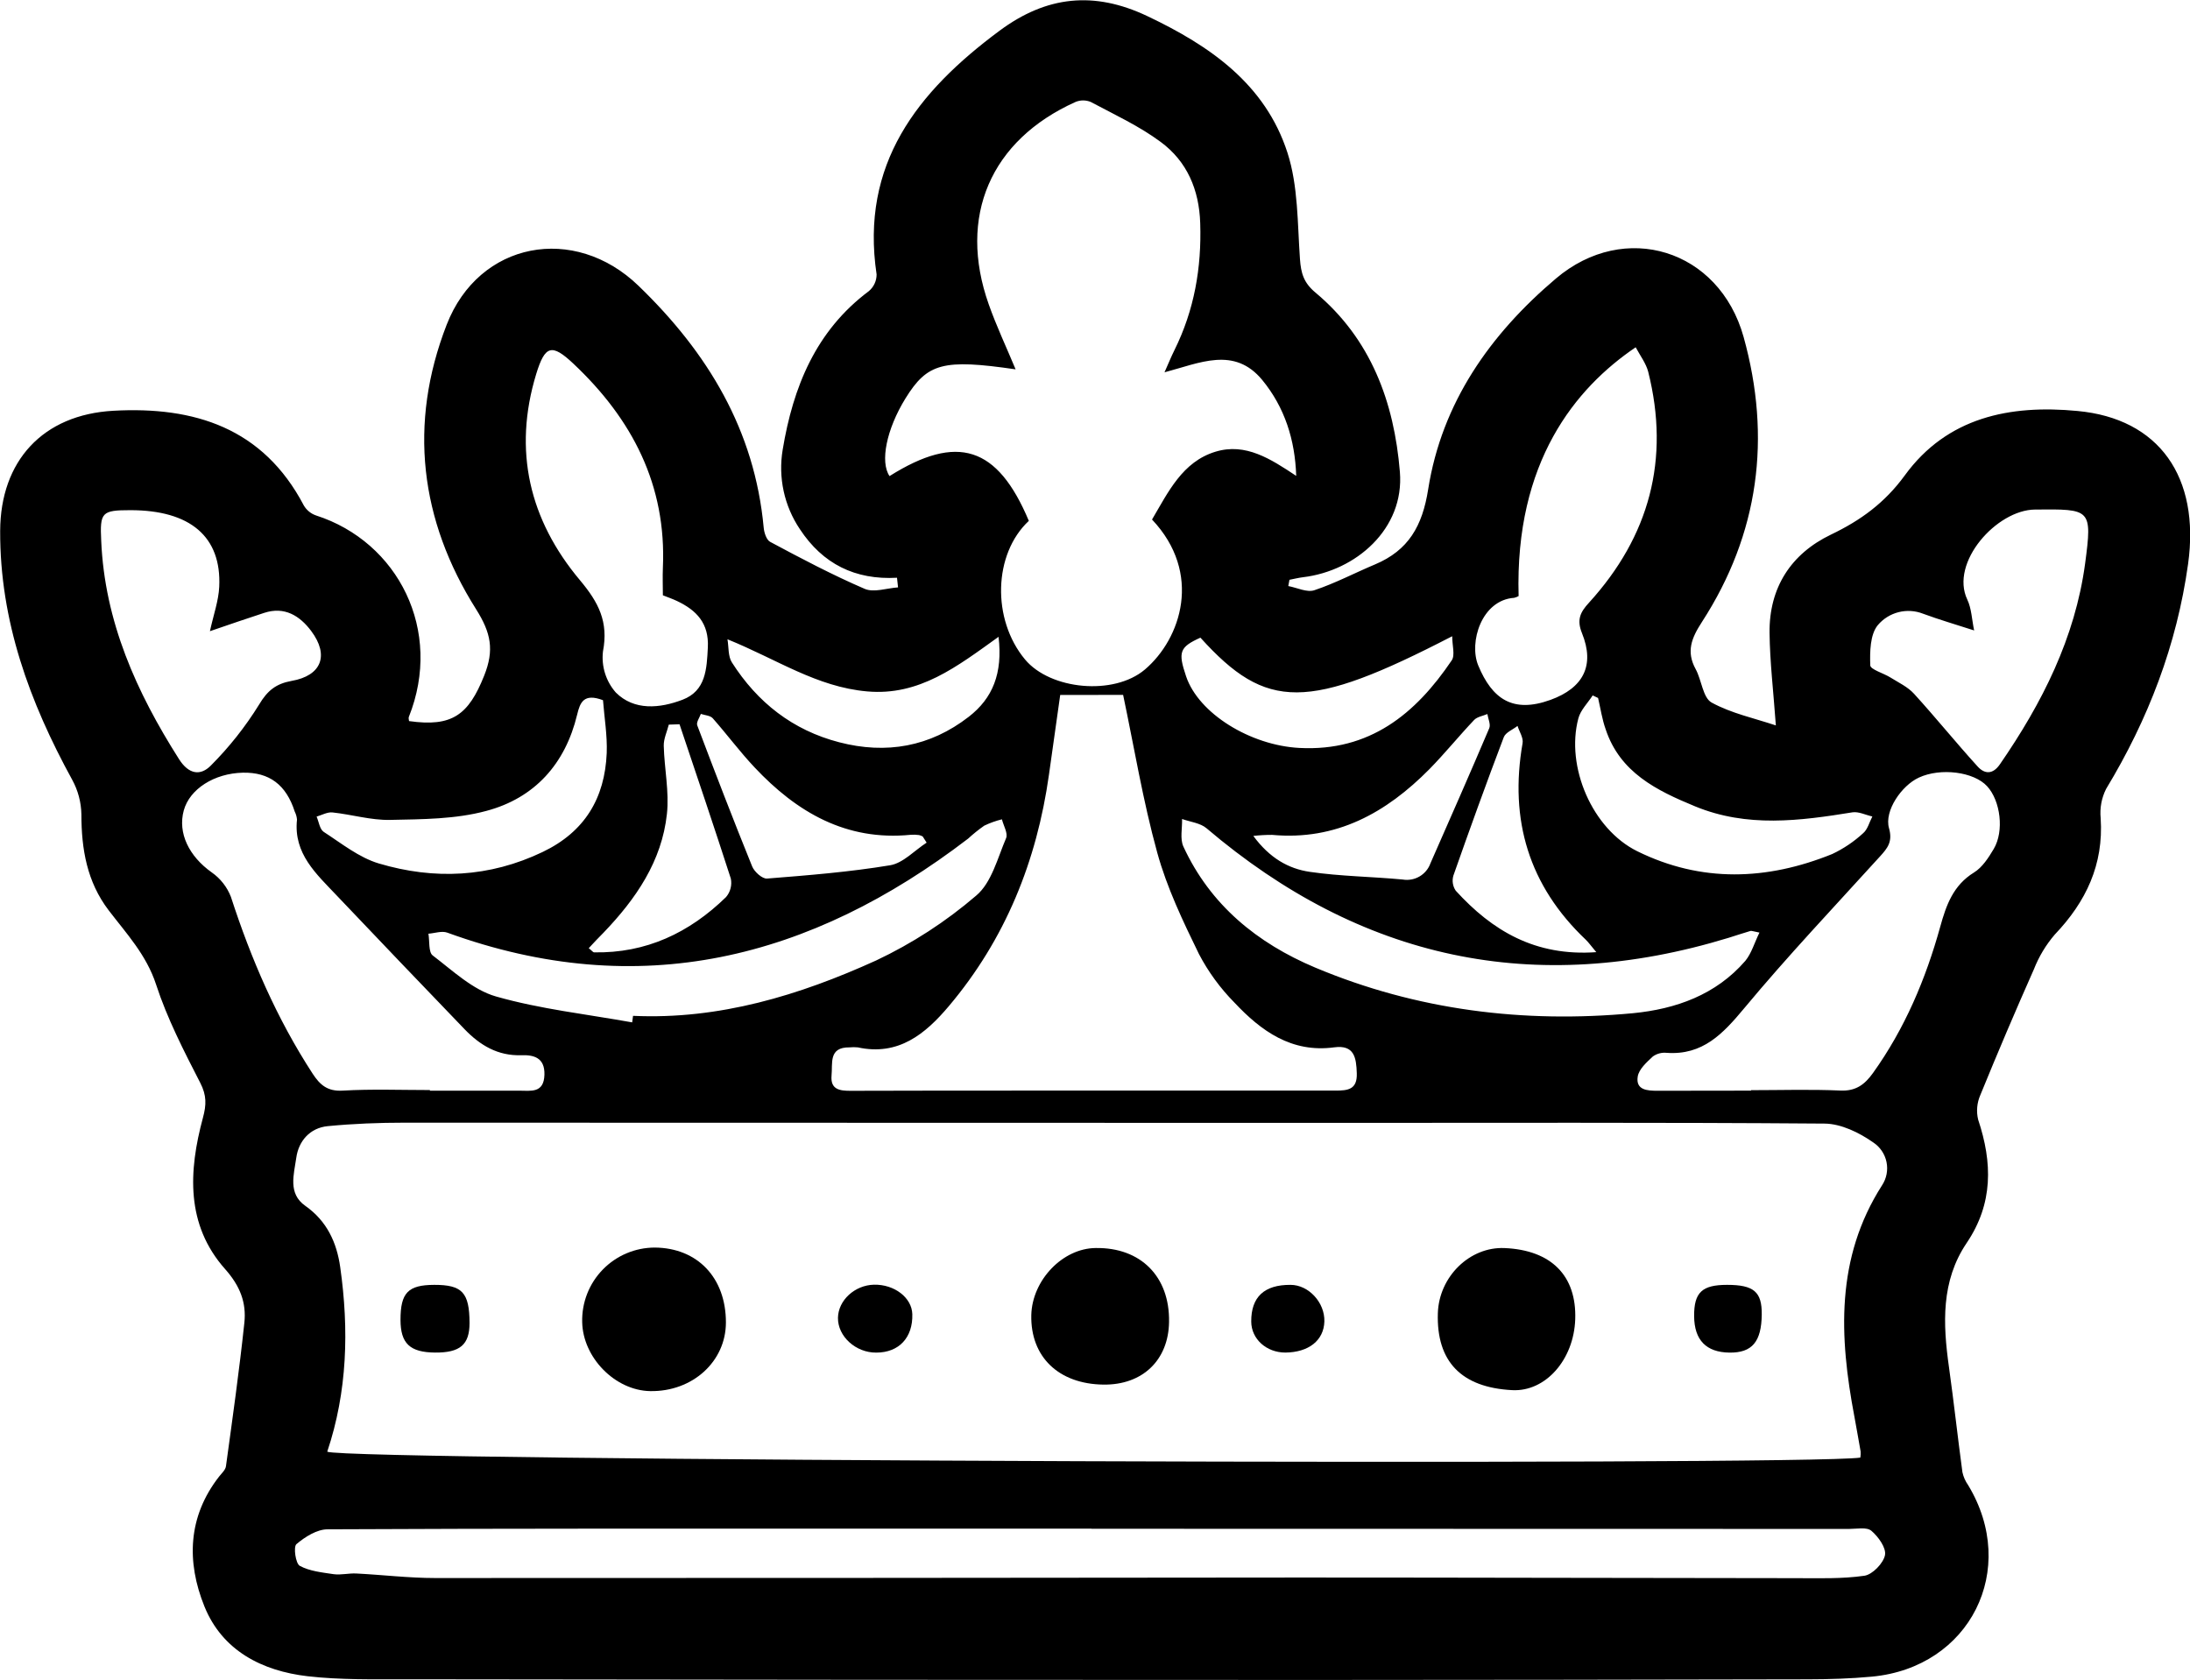
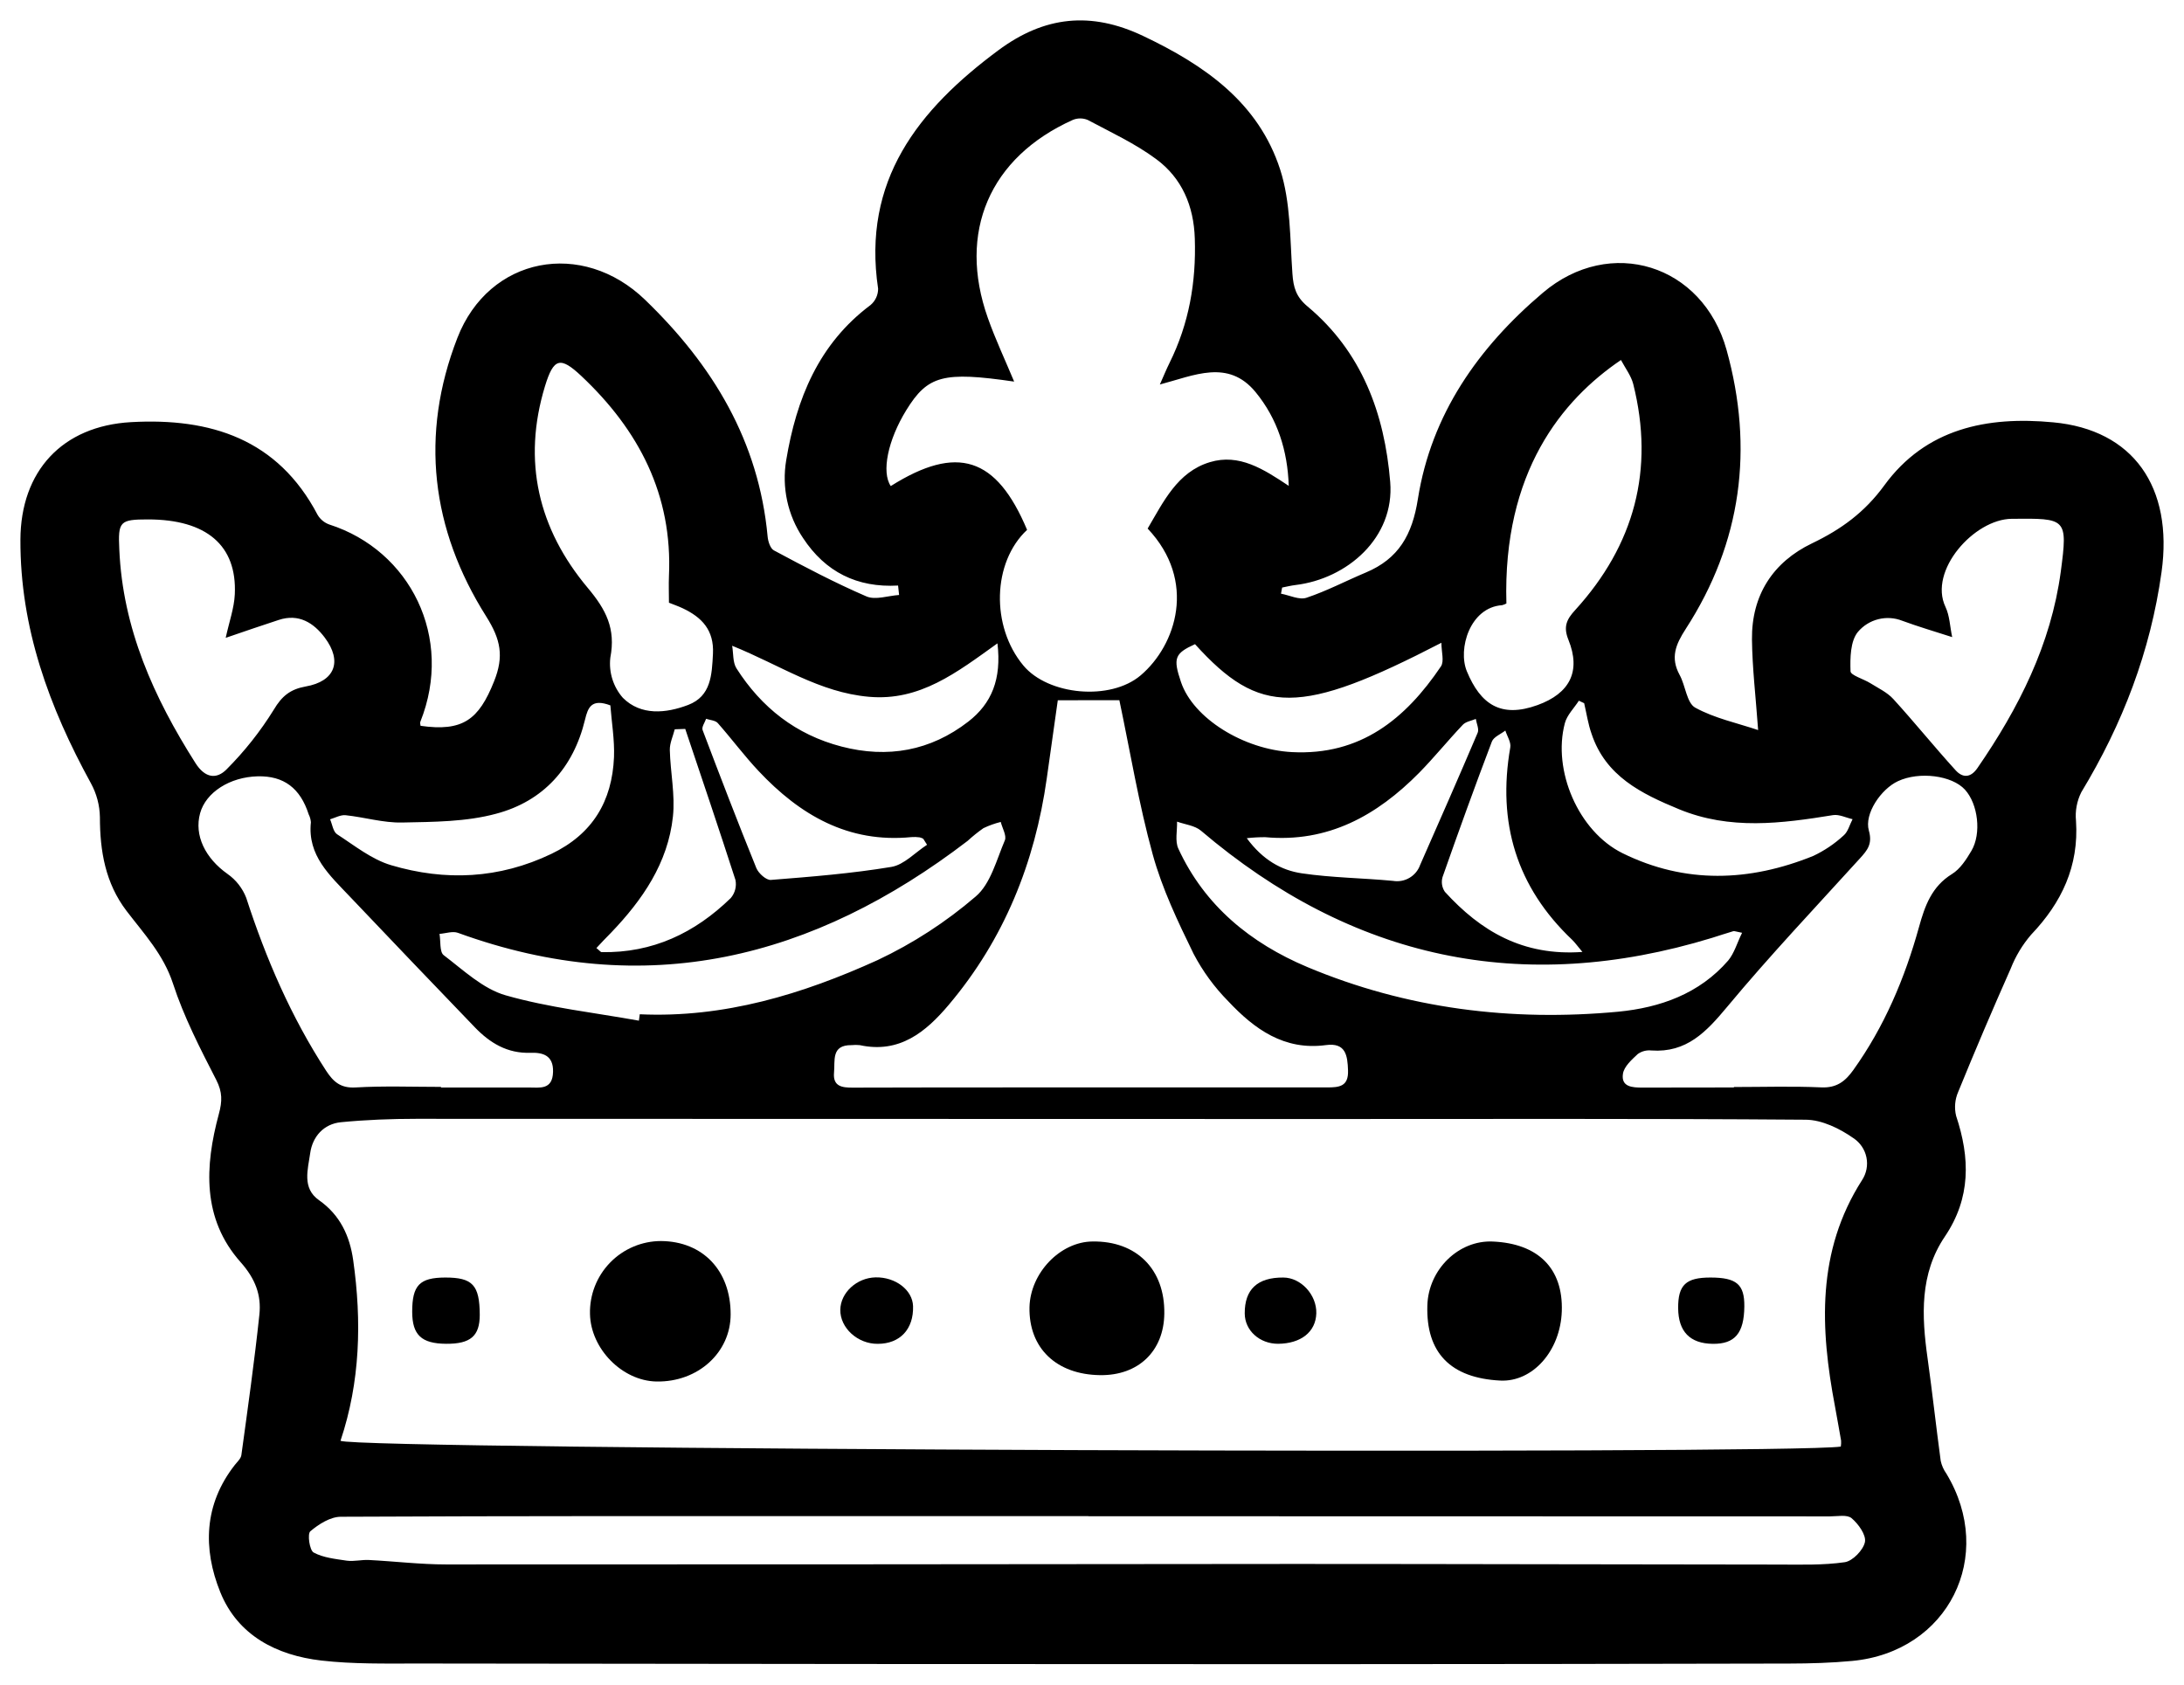
- <svg viewBox="0 0 524.94 402.66">
-   <path style="fill:currentColor" d="M377.81,375.25q-15.06.84-23.27-11.63a26.31,26.31,0,0,1-4.13-19.08c2.49-15,7.92-28.48,20.65-38a5.2,5.2,0,0,0,1.86-4c-3.95-26.46,9.76-43.8,29.45-58.41,11.29-8.38,22.67-9.57,35.42-3.53,15.07,7.14,28.3,16.32,33.61,32.75,2.59,8,2.39,17,3,25.51.24,3.36.88,5.65,3.68,8,13.32,11.12,18.89,26.25,20.27,43,1.13,13.7-10.57,23.74-23.19,25.26-1.1.13-2.19.41-3.28.62l-.28,1.5c2.1.39,4.48,1.6,6.25,1,5-1.67,9.69-4.15,14.55-6.19,8-3.37,11.35-9.19,12.73-18,3.28-20.74,14.81-37.13,30.61-50.52,16.48-14,39.15-7,45,14,6.7,24.11,3.71,47.16-10,68.34-2.48,3.83-3.81,7.05-1.49,11.29,1.44,2.63,1.72,6.83,3.81,8,4.73,2.6,10.26,3.76,15.41,5.49-.59-8.21-1.43-15.2-1.51-22.19-.12-10.83,5.13-18.95,14.71-23.55,7.14-3.42,12.89-7.6,17.7-14.19,10.15-13.94,25.17-17,41.38-15.45,19.6,1.81,29.43,15.85,26.53,36.68-2.71,19.43-9.54,37.22-19.65,53.92a12.82,12.82,0,0,0-1.3,7.05c.72,11.07-3.5,20-11,27.86a29.07,29.07,0,0,0-5,8.31q-6.66,15-12.86,30.2a9.24,9.24,0,0,0-.51,5.86c3.44,10.31,3.63,20.11-2.74,29.55-6.2,9.17-5.71,19.44-4.25,29.82,1.17,8.37,2.09,16.77,3.22,25.15a8.41,8.41,0,0,0,1.37,3.1c12.23,20.21.47,43.71-23.08,45.91-5.1.48-10.25.63-15.38.64q-58.89.13-117.78.15-109,0-218.09-.16c-7.9,0-15.87.17-23.7-.73-10.93-1.27-20.45-6.13-24.74-16.76s-4-21.47,3.54-31.12c.61-.78,1.51-1.57,1.63-2.45,1.57-11.45,3.19-22.89,4.41-34.38.52-4.82-1-8.83-4.61-12.89-9.45-10.64-8.77-23.48-5.32-36.27.85-3.12.9-5.37-.63-8.36-3.94-7.67-7.94-15.44-10.6-23.6-2.33-7.12-7.09-12.18-11.37-17.79-5.19-6.81-6.53-14.66-6.53-23a17.92,17.92,0,0,0-2.21-8.29c-10.21-18.62-17.34-38.05-17.26-59.64.06-16.8,10.23-27.87,27.12-28.81,19.42-1.08,35.91,4.1,45.67,22.71a5.44,5.44,0,0,0,2.91,2.38c19.71,6.33,30.52,27.62,22.26,48.3-.11.27,0,.65.05,1,10.33,1.47,14.25-1.48,18-10.88,2.47-6.16,1.64-10.27-1.93-15.93-13.47-21.35-16.28-44.44-7.06-68.19,7.75-20,30.62-24.22,46-9.34,16.58,16,27.84,34.59,30,58,.11,1.19.66,2.9,1.54,3.37,7.46,4,14.92,7.93,22.66,11.27,2.2.95,5.29-.17,8-.35ZM241.24,584.75c3.62,2.2,354.27,3.42,367.48,1.42a6.53,6.53,0,0,0,.07-1.46c-.47-2.79-1-5.57-1.49-8.34-3.64-19.19-4.55-38,6.62-55.47a7.42,7.42,0,0,0-2.12-10.29c-3.34-2.35-7.71-4.48-11.66-4.51-39.92-.31-79.85-.16-119.77-.17q-110.3,0-220.6-.05c-6.13,0-12.29.24-18.39.83-4.29.41-7,3.57-7.56,7.57s-2.06,8.57,2.15,11.53c5.2,3.65,7.55,8.81,8.38,14.71C246.47,555.49,246.07,570.34,241.24,584.75ZM441.93,326c.94-2.11,1.6-3.74,2.38-5.31,4.76-9.6,6.53-19.75,6.18-30.44-.25-8-3.15-14.81-9.47-19.47-5.14-3.81-11.08-6.56-16.77-9.59a4.76,4.76,0,0,0-3.65,0c-20.38,9.17-28.26,27.48-20.8,48.52,1.85,5.24,4.24,10.29,6.44,15.58-17.38-2.53-21.17-1.51-26.42,7-4.52,7.35-6.12,15.17-3.8,18.59,16.26-10.23,25.88-7.15,33.39,10.73-8.5,7.92-8.92,23.61-.91,33.23,6.07,7.28,21.29,8.73,28.74,2.4,8.67-7.37,13.86-23.08,1.7-35.95,3.86-6.54,7.27-13.85,15.22-16.26,7.21-2.19,13.22,1.73,19.34,5.8-.28-8.61-2.74-16.42-8.15-23C458.63,319.71,450.35,323.79,441.93,326Zm-25,77.35-2.7,19.14c-2.92,20.69-10.45,39.41-24,55.46-5.61,6.65-12.08,12-21.81,9.88a10.15,10.15,0,0,0-2,0c-5.07-.06-4,3.82-4.3,6.77-.29,3.37,2,3.65,4.56,3.64q21.19-.06,42.39-.05,36.92,0,73.82,0c3,0,5.26-.23,5.13-4.15-.12-3.71-.57-6.87-5.41-6.22-10.22,1.38-17.53-3.92-23.93-10.74a48.77,48.77,0,0,1-8.49-11.62c-3.84-7.87-7.69-15.92-10-24.31-3.43-12.43-5.52-25.22-8.18-37.82Zm7.51,199.85H370.54c-43.07,0-86.14-.05-129.21.16-2.56,0-5.42,1.81-7.48,3.56-.76.64-.19,4.66.81,5.2,2.38,1.29,5.37,1.58,8.15,2,1.75.23,3.59-.26,5.38-.17,6.3.32,12.6,1.09,18.9,1.09q104,0,208-.12c39.4,0,78.81.13,118.21.15,5.48,0,11,.2,16.4-.58,1.94-.29,4.54-3,4.93-4.94.34-1.73-1.61-4.44-3.27-5.84-1.12-.94-3.51-.44-5.33-.44Q515.23,603.22,424.42,603.23Zm158.09-105v-.11c7.14,0,14.29-.23,21.42.09,3.71.17,5.83-1.46,7.79-4.19,7.64-10.66,12.65-22.53,16.13-35.08,1.43-5.18,3.11-9.93,8.09-13,2-1.23,3.49-3.55,4.74-5.66,2.53-4.27,1.62-11.5-1.57-15s-11.18-4.51-16.39-2.09c-4.16,1.92-8.32,8-7.15,12.11.93,3.27-.36,4.81-2.18,6.81-10.94,12.05-22.15,23.89-32.55,36.4-5.09,6.11-9.92,11.26-18.54,10.66A4.82,4.82,0,0,0,559,490c-1.48,1.38-3.36,3.05-3.64,4.83-.51,3.25,2.3,3.4,4.74,3.4Zm-316.68-.13v.14c7.15,0,14.3,0,21.45,0,2.73,0,5.88.67,6-3.83.12-4.13-2.62-4.77-5.53-4.67-5.66.19-9.91-2.4-13.59-6.21q-15.4-16-30.67-32.08c-4.85-5.14-10.4-10-9.52-18.2a5.26,5.26,0,0,0-.54-1.91c-2.06-6.44-6.11-9.47-12.46-9.33-6.85.16-12.73,3.92-14.14,9.05-1.49,5.42,1.26,11,6.71,14.86a12.77,12.77,0,0,1,4.59,5.86c4.84,14.92,11,29.18,19.58,42.37,1.76,2.69,3.54,4.28,7.17,4.08C251.86,497.79,258.86,498.06,265.83,498.06Zm261-118.45a4.24,4.24,0,0,1-1.09.44c-7.86.52-10.91,10.72-8.63,16.21,3.32,8,8.25,11.54,17.31,8.26,7.89-2.86,10.69-8.25,7.56-16-1.29-3.19-.45-5,1.68-7.3,14.48-15.91,19.47-34.38,14.19-55.37-.52-2-1.92-3.85-3-5.86C540.46,329.77,525.89,347.42,526.81,379.61Zm-205.16-.17c0-2.24-.09-4.39,0-6.54.91-19.88-7.37-35.73-21.47-49-5.15-4.84-6.78-4.4-8.89,2.49-5.61,18.39-1.62,35,10.47,49.42,4.5,5.36,6.89,10,5.53,17.1a12.7,12.7,0,0,0,3.08,9.84c4.4,4.39,10.52,3.82,16,1.73,5.6-2.15,5.79-7.34,6.06-12.54.29-5.78-2.71-8.91-7.4-11.13C324,380.31,322.89,379.94,321.65,379.44Zm-7.36,102.39.21-1.57c20.65.95,39.87-4.92,58.26-13.27a106.63,106.63,0,0,0,24-15.56c3.68-3.09,5.12-9,7.16-13.77.49-1.15-.63-3-1-4.51a22,22,0,0,0-4.24,1.52,37.85,37.85,0,0,0-3.88,3.12C357.08,466.71,316,477.06,270,460.32c-1.3-.47-3,.15-4.51.26.31,1.78,0,4.39,1,5.19,4.83,3.67,9.63,8.27,15.21,9.86C292.32,478.66,303.41,479.87,314.29,481.83Zm270.25-21.52c-1.58-.3-1.93-.48-2.2-.4-1.75.51-3.48,1.1-5.22,1.64-46.54,14.22-88.18,5.2-125.16-26.26-1.5-1.27-3.88-1.51-5.86-2.22.07,2.22-.54,4.76.32,6.62,6.46,14,17.7,23.15,31.59,29,24.39,10.24,50,13.39,76.17,10.94,10.26-1,19.87-4.39,26.93-12.55C582.64,465.28,583.32,462.78,584.54,460.31ZM213.12,388.06c.86-3.95,2.07-7.27,2.23-10.65.57-12-6.94-18.36-21.29-18.36-6.89,0-7.33.51-7,7.33.83,19.38,8.44,36.28,18.65,52.35,2.38,3.75,5.19,4,7.61,1.56a81,81,0,0,0,11.58-14.63c2-3.37,4.06-5,7.78-5.68,7.17-1.24,9.11-6.12,4.69-12-2.71-3.6-6.36-5.92-11.25-4.31C222,385,217.94,386.42,213.12,388.06ZM636,387.88c-4.42-1.42-8.36-2.58-12.22-4a9.61,9.61,0,0,0-10.89,2.75c-1.84,2.27-1.9,6.36-1.79,9.61,0,1,3.21,1.89,4.87,2.94,1.93,1.21,4.12,2.23,5.61,3.87,5.21,5.71,10.07,11.75,15.28,17.47,1.6,1.76,3.57,2,5.33-.57,10.1-14.65,18-30.24,20.41-48.11,1.75-13.18,1.36-13.06-12-12.94-9.2.07-20.47,12.69-16.24,21.59C635.39,382.66,635.44,385.25,636,387.88Zm-90.12,16.2-1.32-.62c-1.17,1.82-2.9,3.5-3.43,5.5-3.08,11.59,3.33,26.52,14.12,31.85,15.35,7.57,31.1,7,46.73.67a29.68,29.68,0,0,0,7.42-5c1.08-.91,1.48-2.63,2.2-4-1.59-.35-3.25-1.21-4.74-1-12.69,2.06-25.27,3.71-37.75-1.43-9.27-3.82-18-8.12-21.44-18.49C546.83,409.21,546.45,406.61,545.86,404.08Zm-238.52.53c-4.68-1.77-5.52.57-6.22,3.46-2.84,11.82-10.21,20-21.76,23.07-7.37,2-15.35,2-23.08,2.16-4.58.1-9.18-1.3-13.8-1.79-1.22-.13-2.54.62-3.81,1,.54,1.25.74,3,1.69,3.65,4.28,2.77,8.49,6.18,13.25,7.59,13.27,3.94,26.46,3.36,39.26-2.77,10.1-4.84,14.88-12.9,15.34-23.7C308.39,413,307.65,408.74,307.34,404.61Zm143.18-15c-5,2.27-5.41,3.43-3.44,9.26,3,8.93,15.41,16.57,27.19,17.18,16.78.87,27.8-8.12,36.49-21,.84-1.25.11-3.56.11-5.78C476.26,407.17,466.38,407.15,450.52,389.59ZM337.17,390c.33,1.86.12,4.06,1.06,5.54,6.12,9.6,14.58,16.26,25.73,19.15,11.3,2.94,21.79,1.06,31.05-6.11,5.72-4.43,8.18-10.4,7.14-19.17-10,7.17-19,14.19-31.47,13.09C358.52,401.43,349,394.78,337.17,390Zm47.74,48.75c-.31-.49-.62-1-.94-1.48a3.33,3.33,0,0,0-.89-.34,9.47,9.47,0,0,0-2-.06c-15.47,1.53-27.32-5.42-37.43-16.18-3.53-3.75-6.61-7.91-10-11.75-.59-.67-1.89-.72-2.86-1.05-.32.93-1.13,2-.86,2.75,4.28,11.32,8.62,22.61,13.17,33.83.53,1.28,2.43,3,3.57,2.89,9.86-.78,19.76-1.57,29.51-3.19C379.28,443.65,382,440.63,384.91,438.75Zm78.31-1.61c3.91,5.32,8.45,7.87,13.52,8.61,7.35,1.08,14.85,1.14,22.27,1.84a6,6,0,0,0,6.68-3.92c4.74-10.76,9.48-21.53,14.08-32.35.39-.91-.27-2.26-.45-3.4-1.07.46-2.44.65-3.18,1.43-3.65,3.85-7,8-10.71,11.78-10.35,10.47-22.34,17.17-37.7,15.76A37.8,37.8,0,0,0,463.22,437.14Zm-159.3,26.91c.76.6,1,.95,1.24,1,12.5.25,22.89-4.69,31.67-13.25a5.25,5.25,0,0,0,1.15-4.43c-4-12.39-8.16-24.7-12.3-37l-2.57.09c-.43,1.7-1.25,3.4-1.21,5.09.14,5.44,1.34,11,.76,16.31-1.22,11.36-7.44,20.39-15.18,28.46C306.29,461.49,305.13,462.76,303.92,464.05Zm241.55,1c-1.31-1.55-1.85-2.34-2.53-3-13.67-12.95-18.39-28.73-15.18-47.14.23-1.27-.77-2.76-1.21-4.14-1.13.89-2.86,1.55-3.3,2.71-4.18,11-8.18,22.08-12.08,33.18a4.29,4.29,0,0,0,.57,3.61C520.48,459.86,530.8,466.07,545.47,465Z" transform="translate(-162.8 -236.75)" />
-   <path style="fill:currentColor" d="M319.75,535.82c10.25.08,17.06,7.25,17.05,17.95,0,9.36-8,16.64-18.16,16.46-8.39-.15-16.11-8-16.29-16.53A17.43,17.43,0,0,1,319.75,535.82Z" transform="translate(-162.8 -236.75)" />
-   <path style="fill:currentColor" d="M540.38,553c-.33,9.73-7.13,17.4-15.08,17-12.19-.62-18.21-6.84-17.85-18.43.27-8.78,7.65-16,16-15.63C534.63,536.42,540.73,542.56,540.38,553Z" transform="translate(-162.8 -236.75)" />
-   <path style="fill:currentColor" d="M427.29,568.67C416.53,568.53,409.78,562,410,552c.21-8.36,7.5-16,15.43-16.07,10.79-.17,17.76,6.83,17.59,17.68C442.91,562.81,436.64,568.8,427.29,568.67Z" transform="translate(-162.8 -236.75)" />
-   <path style="fill:currentColor" d="M275.35,553.88c0,5.21-2.25,7.16-8.27,7.11s-8.27-2.17-8.28-7.84c0-6.49,1.8-8.37,8.08-8.39C273.6,544.75,275.31,546.59,275.35,553.88Z" transform="translate(-162.8 -236.75)" />
-   <path style="fill:currentColor" d="M372.84,561c-4.92.05-9.25-3.9-9.18-8.35.07-4.17,4-7.82,8.63-7.93,4.89-.11,9.08,3.11,9.19,7.06C381.64,557.4,378.28,561,372.84,561Z" transform="translate(-162.8 -236.75)" />
-   <path style="fill:currentColor" d="M472.15,544.76c4.34,0,8.24,4.26,8.1,8.79s-3.75,7.39-9.36,7.44c-4.53,0-8.15-3.25-8.17-7.42C462.68,547.67,465.83,544.72,472.15,544.76Z" transform="translate(-162.8 -236.75)" />
-   <path style="fill:currentColor" d="M576.78,544.76c6.4,0,8.36,1.67,8.31,7.07-.06,6.57-2.32,9.24-7.74,9.17-5.58-.07-8.43-3-8.47-8.74S570.83,544.76,576.78,544.76Z" transform="translate(-162.8 -236.75)" />
+ <svg viewBox="0 0 534.941 412.657">
+   <path fill="currentColor" d="m 219.971,143.437 q -15.06,0.84 -23.27,-11.63 a 26.31,26.31 0 0 1 -4.13,-19.08 c 2.49,-15 7.92,-28.48 20.65,-38 a 5.2,5.2 0 0 0 1.86,-4 c -3.95,-26.46 9.76,-43.8 29.45,-58.41 11.29,-8.38 22.67,-9.57 35.42,-3.53 15.07,7.14 28.3,16.32 33.61,32.75 2.59,8 2.39,17 3,25.51 0.24,3.36 0.88,5.65 3.68,8 13.32,11.12 18.89,26.25 20.27,43 1.13,13.7 -10.57,23.74 -23.19,25.26 -1.1,0.13 -2.19,0.41 -3.28,0.62 l -0.28,1.5 c 2.1,0.39 4.48,1.6 6.25,1 5,-1.67 9.69,-4.15 14.55,-6.19 8,-3.37 11.35,-9.19 12.73,-18 3.28,-20.74 14.81,-37.13 30.61,-50.52 16.48,-14 39.15,-7 45,14 6.7,24.11 3.71,47.16 -10,68.34 -2.48,3.83 -3.81,7.05 -1.49,11.29 1.44,2.63 1.72,6.83 3.81,8 4.73,2.6 10.26,3.76 15.41,5.49 -0.59,-8.21 -1.43,-15.2 -1.51,-22.19 -0.12,-10.83 5.13,-18.95 14.71,-23.55 7.14,-3.42 12.89,-7.6 17.7,-14.19 10.15,-13.94 25.17,-17 41.38,-15.45 19.6,1.81 29.43,15.85 26.53,36.68 -2.71,19.43 -9.54,37.22 -19.65,53.92 a 12.82,12.82 0 0 0 -1.3,7.05 c 0.72,11.07 -3.5,20 -11,27.86 a 29.07,29.07 0 0 0 -5,8.31 q -6.66,15 -12.86,30.2 a 9.24,9.24 0 0 0 -0.51,5.86 c 3.44,10.31 3.63,20.11 -2.74,29.55 -6.2,9.17 -5.71,19.44 -4.25,29.82 1.17,8.37 2.09,16.77 3.22,25.15 a 8.41,8.41 0 0 0 1.37,3.1 c 12.23,20.21 0.47,43.71 -23.08,45.91 -5.1,0.48 -10.25,0.63 -15.38,0.64 q -58.89,0.13 -117.78,0.15 -109,0 -218.09,-0.16 c -7.9,0 -15.87,0.17 -23.7,-0.73 -10.93,-1.27 -20.45,-6.13 -24.74,-16.76 -4.29,-10.63 -4,-21.47 3.54,-31.12 0.61,-0.78 1.51,-1.57 1.63,-2.45 1.57,-11.45 3.19,-22.89 4.41,-34.38 0.52,-4.82 -1,-8.83 -4.61,-12.89 -9.45,-10.64 -8.77,-23.48 -5.32,-36.27 0.85,-3.12 0.9,-5.37 -0.63,-8.36 -3.94,-7.67 -7.94,-15.44 -10.6,-23.6 -2.33,-7.12 -7.09,-12.18 -11.37,-17.79 -5.19,-6.81 -6.53,-14.66 -6.53,-23 a 17.92,17.92 0 0 0 -2.21,-8.29 c -10.21,-18.62 -17.34,-38.05 -17.26,-59.64 0.06,-16.8 10.23,-27.87 27.12,-28.81 19.42,-1.08 35.91,4.1 45.67,22.71 a 5.44,5.44 0 0 0 2.91,2.38 c 19.71,6.33 30.52,27.62 22.26,48.3 -0.11,0.27 0,0.65 0.05,1 10.33,1.47 14.25,-1.48 18,-10.88 2.47,-6.16 1.64,-10.27 -1.93,-15.93 -13.47,-21.35 -16.28,-44.44 -7.06,-68.19 7.75,-20 30.62,-24.22 46,-9.34 16.58,16 27.84,34.59 30,58 0.11,1.19 0.66,2.9 1.54,3.37 7.46,4 14.92,7.93 22.66,11.27 2.2,0.95 5.29,-0.17 8,-0.35 z m -136.57,209.5 c 3.62,2.2 354.27,3.42 367.48,1.42 a 6.53,6.53 0 0 0 0.07,-1.46 c -0.47,-2.79 -1,-5.57 -1.49,-8.34 -3.64,-19.19 -4.55,-38 6.62,-55.47 a 7.42,7.42 0 0 0 -2.12,-10.29 c -3.34,-2.35 -7.71,-4.48 -11.66,-4.51 -39.92,-0.31 -79.85,-0.16 -119.77,-0.17 q -110.3,0 -220.6,-0.05 c -6.13,0 -12.29,0.24 -18.39,0.83 -4.29,0.41 -7,3.57 -7.56,7.57 -0.56,4 -2.06,8.57 2.15,11.53 5.2,3.65 7.55,8.81 8.38,14.71 2.12,14.97 1.72,29.82 -3.11,44.23 z M 284.091,94.187 c 0.94,-2.11 1.6,-3.74 2.38,-5.31 4.76,-9.6 6.53,-19.75 6.18,-30.44 -0.25,-8 -3.15,-14.81 -9.47,-19.47 -5.14,-3.81 -11.08,-6.56 -16.77,-9.59 a 4.76,4.76 0 0 0 -3.65,0 c -20.38,9.17 -28.26,27.48 -20.8,48.52 1.85,5.24 4.24,10.29 6.44,15.58 -17.38,-2.53 -21.17,-1.51 -26.42,7 -4.52,7.35 -6.12,15.17 -3.8,18.59 16.26,-10.23 25.88,-7.15 33.39,10.73 -8.5,7.92 -8.92,23.61 -0.91,33.23 6.07,7.28 21.29,8.73 28.74,2.4 8.67,-7.37 13.86,-23.08 1.7,-35.95 3.86,-6.54 7.27,-13.85 15.22,-16.26 7.21,-2.19 13.22,1.73 19.34,5.8 -0.28,-8.61 -2.74,-16.42 -8.15,-23 -6.72,-8.12 -15,-4.04 -23.42,-1.83 z m -25,77.35 -2.7,19.14 c -2.92,20.69 -10.45,39.41 -24,55.46 -5.61,6.65 -12.08,12 -21.81,9.88 a 10.15,10.15 0 0 0 -2,0 c -5.07,-0.06 -4,3.82 -4.3,6.77 -0.29,3.37 2,3.65 4.56,3.64 q 21.19,-0.06 42.39,-0.05 36.92,0 73.82,0 c 3,0 5.26,-0.23 5.13,-4.15 -0.12,-3.71 -0.57,-6.87 -5.41,-6.22 -10.22,1.38 -17.53,-3.92 -23.93,-10.74 a 48.77,48.77 0 0 1 -8.49,-11.62 c -3.84,-7.87 -7.69,-15.92 -10,-24.31 -3.43,-12.43 -5.52,-25.22 -8.18,-37.82 z m 7.51,199.85 h -53.9 c -43.07,0 -86.14,-0.05 -129.21,0.16 -2.56,0 -5.42,1.81 -7.48,3.56 -0.76,0.64 -0.19,4.66 0.81,5.2 2.38,1.29 5.37,1.58 8.15,2 1.75,0.23 3.59,-0.26 5.38,-0.17 6.3,0.32 12.6,1.09 18.9,1.09 q 104,0 208,-0.12 c 39.4,0 78.81,0.13 118.21,0.15 5.48,0 11,0.2 16.4,-0.58 1.94,-0.29 4.54,-3 4.93,-4.94 0.34,-1.73 -1.61,-4.44 -3.27,-5.84 -1.12,-0.94 -3.51,-0.44 -5.33,-0.44 q -90.8,-0.05 -181.61,-0.04 z m 158.09,-105 v -0.11 c 7.14,0 14.29,-0.23 21.42,0.09 3.71,0.17 5.83,-1.46 7.79,-4.19 7.64,-10.66 12.65,-22.53 16.13,-35.08 1.43,-5.18 3.11,-9.93 8.09,-13 2,-1.23 3.49,-3.55 4.74,-5.66 2.53,-4.27 1.62,-11.5 -1.57,-15 -3.19,-3.5 -11.18,-4.51 -16.39,-2.09 -4.16,1.92 -8.32,8 -7.15,12.11 0.93,3.27 -0.36,4.81 -2.18,6.81 -10.94,12.05 -22.15,23.89 -32.55,36.4 -5.09,6.11 -9.92,11.26 -18.54,10.66 a 4.82,4.82 0 0 0 -3.32,0.86 c -1.48,1.38 -3.36,3.05 -3.64,4.83 -0.51,3.25 2.3,3.4 4.74,3.4 z m -316.68,-0.13 v 0.14 c 7.15,0 14.3,0 21.45,0 2.73,0 5.88,0.67 6,-3.83 0.12,-4.13 -2.62,-4.77 -5.53,-4.67 -5.66,0.19 -9.91,-2.4 -13.59,-6.21 q -15.4,-16 -30.67,-32.08 c -4.85,-5.14 -10.4,-10 -9.52,-18.2 a 5.26,5.26 0 0 0 -0.54,-1.91 c -2.06,-6.44 -6.11,-9.47 -12.46,-9.33 -6.85,0.16 -12.73,3.92 -14.14,9.05 -1.49,5.42 1.26,11 6.71,14.86 a 12.77,12.77 0 0 1 4.59,5.86 c 4.84,14.92 11,29.18 19.58,42.37 1.76,2.69 3.54,4.28 7.17,4.08 6.96,-0.41 13.96,-0.14 20.93,-0.14 z m 261,-118.45 a 4.24,4.24 0 0 1 -1.09,0.44 c -7.86,0.52 -10.91,10.72 -8.63,16.21 3.32,8 8.25,11.54 17.31,8.26 7.89,-2.86 10.69,-8.25 7.56,-16 -1.29,-3.19 -0.45,-5 1.68,-7.3 14.48,-15.91 19.47,-34.38 14.19,-55.37 -0.52,-2 -1.92,-3.85 -3,-5.86 -14.41,9.77 -28.98,27.42 -28.06,59.61 z m -205.16,-0.17 c 0,-2.24 -0.09,-4.39 0,-6.54 0.91,-19.88 -7.37,-35.73 -21.47,-49 -5.15,-4.84 -6.78,-4.4 -8.89,2.49 -5.61,18.39 -1.62,35 10.47,49.42 4.5,5.36 6.89,10 5.53,17.1 a 12.7,12.7 0 0 0 3.08,9.84 c 4.4,4.39 10.52,3.82 16,1.73 5.6,-2.15 5.79,-7.34 6.06,-12.54 0.29,-5.78 -2.71,-8.91 -7.4,-11.13 -1.07,-0.51 -2.18,-0.88 -3.42,-1.38 z m -7.36,102.39 0.21,-1.57 c 20.65,0.95 39.87,-4.92 58.26,-13.27 a 106.63,106.63 0 0 0 24,-15.56 c 3.68,-3.09 5.12,-9 7.16,-13.77 0.49,-1.15 -0.63,-3 -1,-4.51 a 22,22 0 0 0 -4.24,1.52 37.85,37.85 0 0 0 -3.88,3.12 c -37.76,28.91 -78.84,39.26 -124.84,22.52 -1.3,-0.47 -3,0.15 -4.51,0.26 0.31,1.78 0,4.39 1,5.19 4.83,3.67 9.63,8.27 15.21,9.86 10.62,3.03 21.71,4.24 32.59,6.2 z m 270.25,-21.52 c -1.58,-0.3 -1.93,-0.48 -2.2,-0.4 -1.75,0.51 -3.48,1.1 -5.22,1.64 -46.54,14.22 -88.18,5.2 -125.16,-26.26 -1.5,-1.27 -3.88,-1.51 -5.86,-2.22 0.07,2.22 -0.54,4.76 0.32,6.62 6.46,14 17.7,23.15 31.59,29 24.39,10.24 50,13.39 76.17,10.94 10.26,-1 19.87,-4.39 26.93,-12.55 1.49,-1.81 2.17,-4.31 3.39,-6.78 z m -371.46,-72.26 c 0.86,-3.95 2.07,-7.27 2.23,-10.65 0.57,-12 -6.94,-18.36 -21.29,-18.36 -6.89,0 -7.33,0.51 -7,7.33 0.83,19.38 8.44,36.28 18.65,52.35 2.38,3.75 5.19,4 7.61,1.56 a 81,81 0 0 0 11.58,-14.63 c 2,-3.37 4.06,-5 7.78,-5.68 7.17,-1.24 9.11,-6.12 4.69,-12 -2.71,-3.6 -6.36,-5.92 -11.25,-4.31 -4.12,1.33 -8.18,2.75 -13,4.39 z m 422.88,-0.18 c -4.42,-1.42 -8.36,-2.58 -12.22,-4 a 9.61,9.61 0 0 0 -10.89,2.75 c -1.84,2.27 -1.9,6.36 -1.79,9.61 0,1 3.21,1.89 4.87,2.94 1.93,1.21 4.12,2.23 5.61,3.87 5.21,5.71 10.07,11.75 15.28,17.47 1.6,1.76 3.57,2 5.33,-0.57 10.1,-14.65 18,-30.24 20.41,-48.11 1.75,-13.18 1.36,-13.06 -12,-12.94 -9.2,0.07 -20.47,12.69 -16.24,21.59 1.03,2.17 1.08,4.76 1.64,7.39 z m -90.12,16.2 -1.32,-0.62 c -1.17,1.82 -2.9,3.5 -3.43,5.5 -3.08,11.59 3.33,26.52 14.12,31.85 15.35,7.57 31.1,7 46.73,0.67 a 29.68,29.68 0 0 0 7.42,-5 c 1.08,-0.91 1.48,-2.63 2.2,-4 -1.59,-0.35 -3.25,-1.21 -4.74,-1 -12.69,2.06 -25.27,3.71 -37.75,-1.43 -9.27,-3.82 -18,-8.12 -21.44,-18.49 -0.84,-2.35 -1.22,-4.95 -1.81,-7.48 z m -238.52,0.53 c -4.68,-1.77 -5.52,0.57 -6.22,3.46 -2.84,11.82 -10.21,20 -21.76,23.07 -7.37,2 -15.35,2 -23.08,2.16 -4.58,0.1 -9.18,-1.3 -13.8,-1.79 -1.22,-0.13 -2.54,0.62 -3.81,1 0.54,1.25 0.74,3 1.69,3.65 4.28,2.77 8.49,6.18 13.25,7.59 13.27,3.94 26.46,3.36 39.26,-2.77 10.1,-4.84 14.88,-12.9 15.34,-23.7 0.16,-4.28 -0.58,-8.54 -0.89,-12.67 z m 143.18,-15 c -5,2.27 -5.41,3.43 -3.44,9.26 3,8.93 15.41,16.57 27.19,17.18 16.78,0.87 27.8,-8.12 36.49,-21 0.84,-1.25 0.11,-3.56 0.11,-5.78 -34.63,17.9 -44.51,17.88 -60.37,0.32 z m -113.37,0.39 c 0.33,1.86 0.12,4.06 1.06,5.54 6.12,9.6 14.58,16.26 25.73,19.15 11.3,2.94 21.79,1.06 31.05,-6.11 5.72,-4.43 8.18,-10.4 7.14,-19.17 -10,7.17 -19,14.19 -31.47,13.09 -12.16,-1.07 -21.68,-7.72 -33.51,-12.5 z m 47.74,48.75 c -0.31,-0.49 -0.62,-1 -0.94,-1.48 a 3.33,3.33 0 0 0 -0.89,-0.34 9.47,9.47 0 0 0 -2,-0.06 c -15.47,1.53 -27.32,-5.42 -37.43,-16.18 -3.53,-3.75 -6.61,-7.91 -10,-11.75 -0.59,-0.67 -1.89,-0.72 -2.86,-1.05 -0.32,0.93 -1.13,2 -0.86,2.75 4.28,11.32 8.62,22.61 13.17,33.83 0.53,1.28 2.43,3 3.57,2.89 9.86,-0.78 19.76,-1.57 29.51,-3.19 3.1,-0.52 5.82,-3.54 8.73,-5.42 z m 78.31,-1.61 c 3.91,5.32 8.45,7.87 13.52,8.61 7.35,1.08 14.85,1.14 22.27,1.84 a 6,6 0 0 0 6.68,-3.92 c 4.74,-10.76 9.48,-21.53 14.08,-32.35 0.39,-0.91 -0.27,-2.26 -0.45,-3.4 -1.07,0.46 -2.44,0.65 -3.18,1.43 -3.65,3.85 -7,8 -10.71,11.78 -10.35,10.47 -22.34,17.17 -37.7,15.76 a 37.8,37.8 0 0 0 -4.51,0.25 z m -159.3,26.91 c 0.76,0.6 1,0.95 1.24,1 12.5,0.25 22.89,-4.69 31.67,-13.25 a 5.25,5.25 0 0 0 1.15,-4.43 c -4,-12.39 -8.16,-24.7 -12.3,-37 l -2.57,0.09 c -0.43,1.7 -1.25,3.4 -1.21,5.09 0.14,5.44 1.34,11 0.76,16.31 -1.22,11.36 -7.44,20.39 -15.18,28.46 -1.19,1.17 -2.35,2.44 -3.56,3.73 z m 241.55,1 c -1.31,-1.55 -1.85,-2.34 -2.53,-3 -13.67,-12.95 -18.39,-28.73 -15.18,-47.14 0.23,-1.27 -0.77,-2.76 -1.21,-4.14 -1.13,0.89 -2.86,1.55 -3.3,2.71 -4.18,11 -8.18,22.08 -12.08,33.18 a 4.29,4.29 0 0 0 0.57,3.61 c 8.74,9.59 19.06,15.8 33.73,14.73 z" />
+   <path fill="currentColor" d="m 161.911,304.007 c 10.25,0.08 17.06,7.25 17.05,17.95 0,9.36 -8,16.64 -18.16,16.46 -8.39,-0.15 -16.11,-8 -16.29,-16.53 a 17.43,17.43 0 0 1 17.4,-17.88 z" />
+   <path fill="currentColor" d="m 382.541,321.187 c -0.33,9.73 -7.13,17.4 -15.08,17 -12.19,-0.62 -18.21,-6.84 -17.85,-18.43 0.27,-8.78 7.65,-16 16,-15.63 11.18,0.48 17.28,6.62 16.93,17.06 z" />
+   <path fill="currentColor" d="m 269.451,336.857 c -10.76,-0.14 -17.51,-6.67 -17.29,-16.67 0.21,-8.36 7.5,-16 15.43,-16.07 10.79,-0.17 17.76,6.83 17.59,17.68 -0.11,9.2 -6.38,15.19 -15.73,15.06 z" />
+   <path fill="currentColor" d="m 117.511,322.067 c 0,5.21 -2.25,7.16 -8.27,7.11 -6.02,-0.05 -8.27,-2.17 -8.28,-7.84 0,-6.49 1.8,-8.37 8.08,-8.39 6.72,-0.01 8.43,1.83 8.47,9.12 z" />
+   <path fill="currentColor" d="m 215.001,329.187 c -4.92,0.05 -9.25,-3.9 -9.18,-8.35 0.07,-4.17 4,-7.82 8.63,-7.93 4.89,-0.11 9.08,3.11 9.19,7.06 0.16,5.62 -3.2,9.22 -8.64,9.22 z" />
+   <path fill="currentColor" d="m 314.311,312.947 c 4.34,0 8.24,4.26 8.1,8.79 -0.14,4.53 -3.75,7.39 -9.36,7.44 -4.53,0 -8.15,-3.25 -8.17,-7.42 -0.04,-5.9 3.11,-8.85 9.43,-8.81 z" />
+   <path fill="currentColor" d="m 418.941,312.947 c 6.4,0 8.36,1.67 8.31,7.07 -0.06,6.57 -2.32,9.24 -7.74,9.17 -5.58,-0.07 -8.43,-3 -8.47,-8.74 -0.04,-5.74 1.95,-7.5 7.9,-7.5 z" />
</svg>
